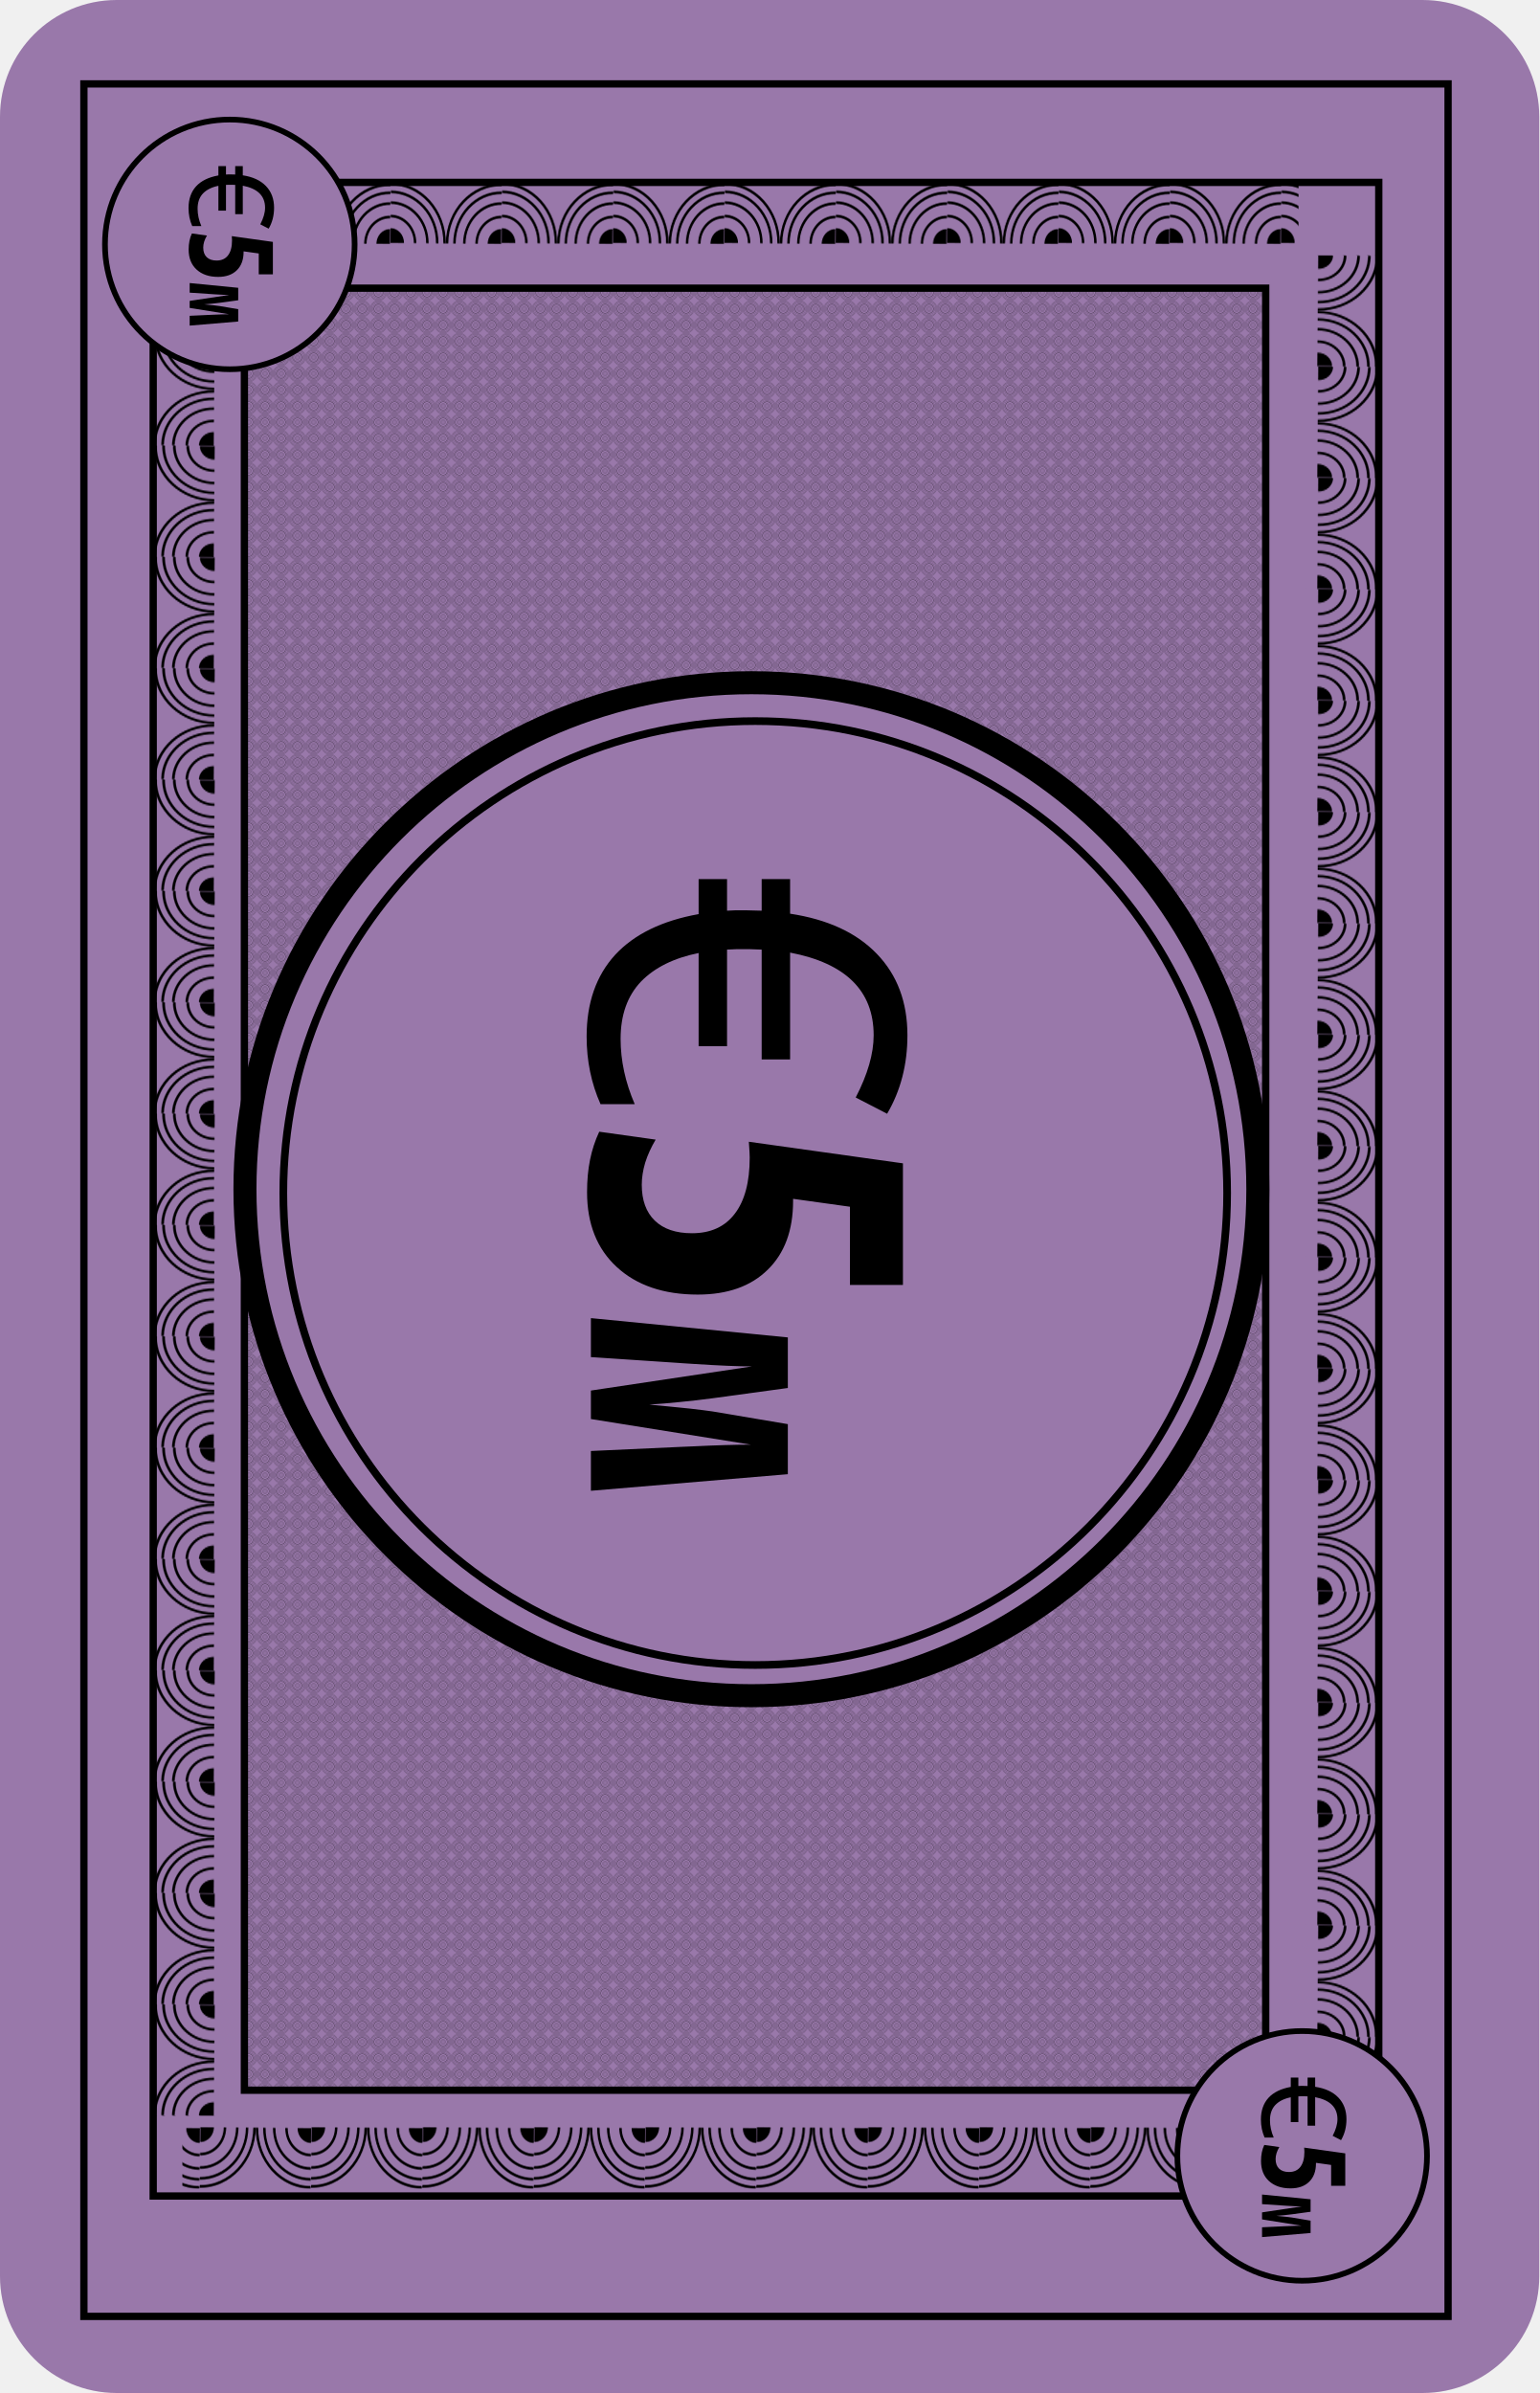
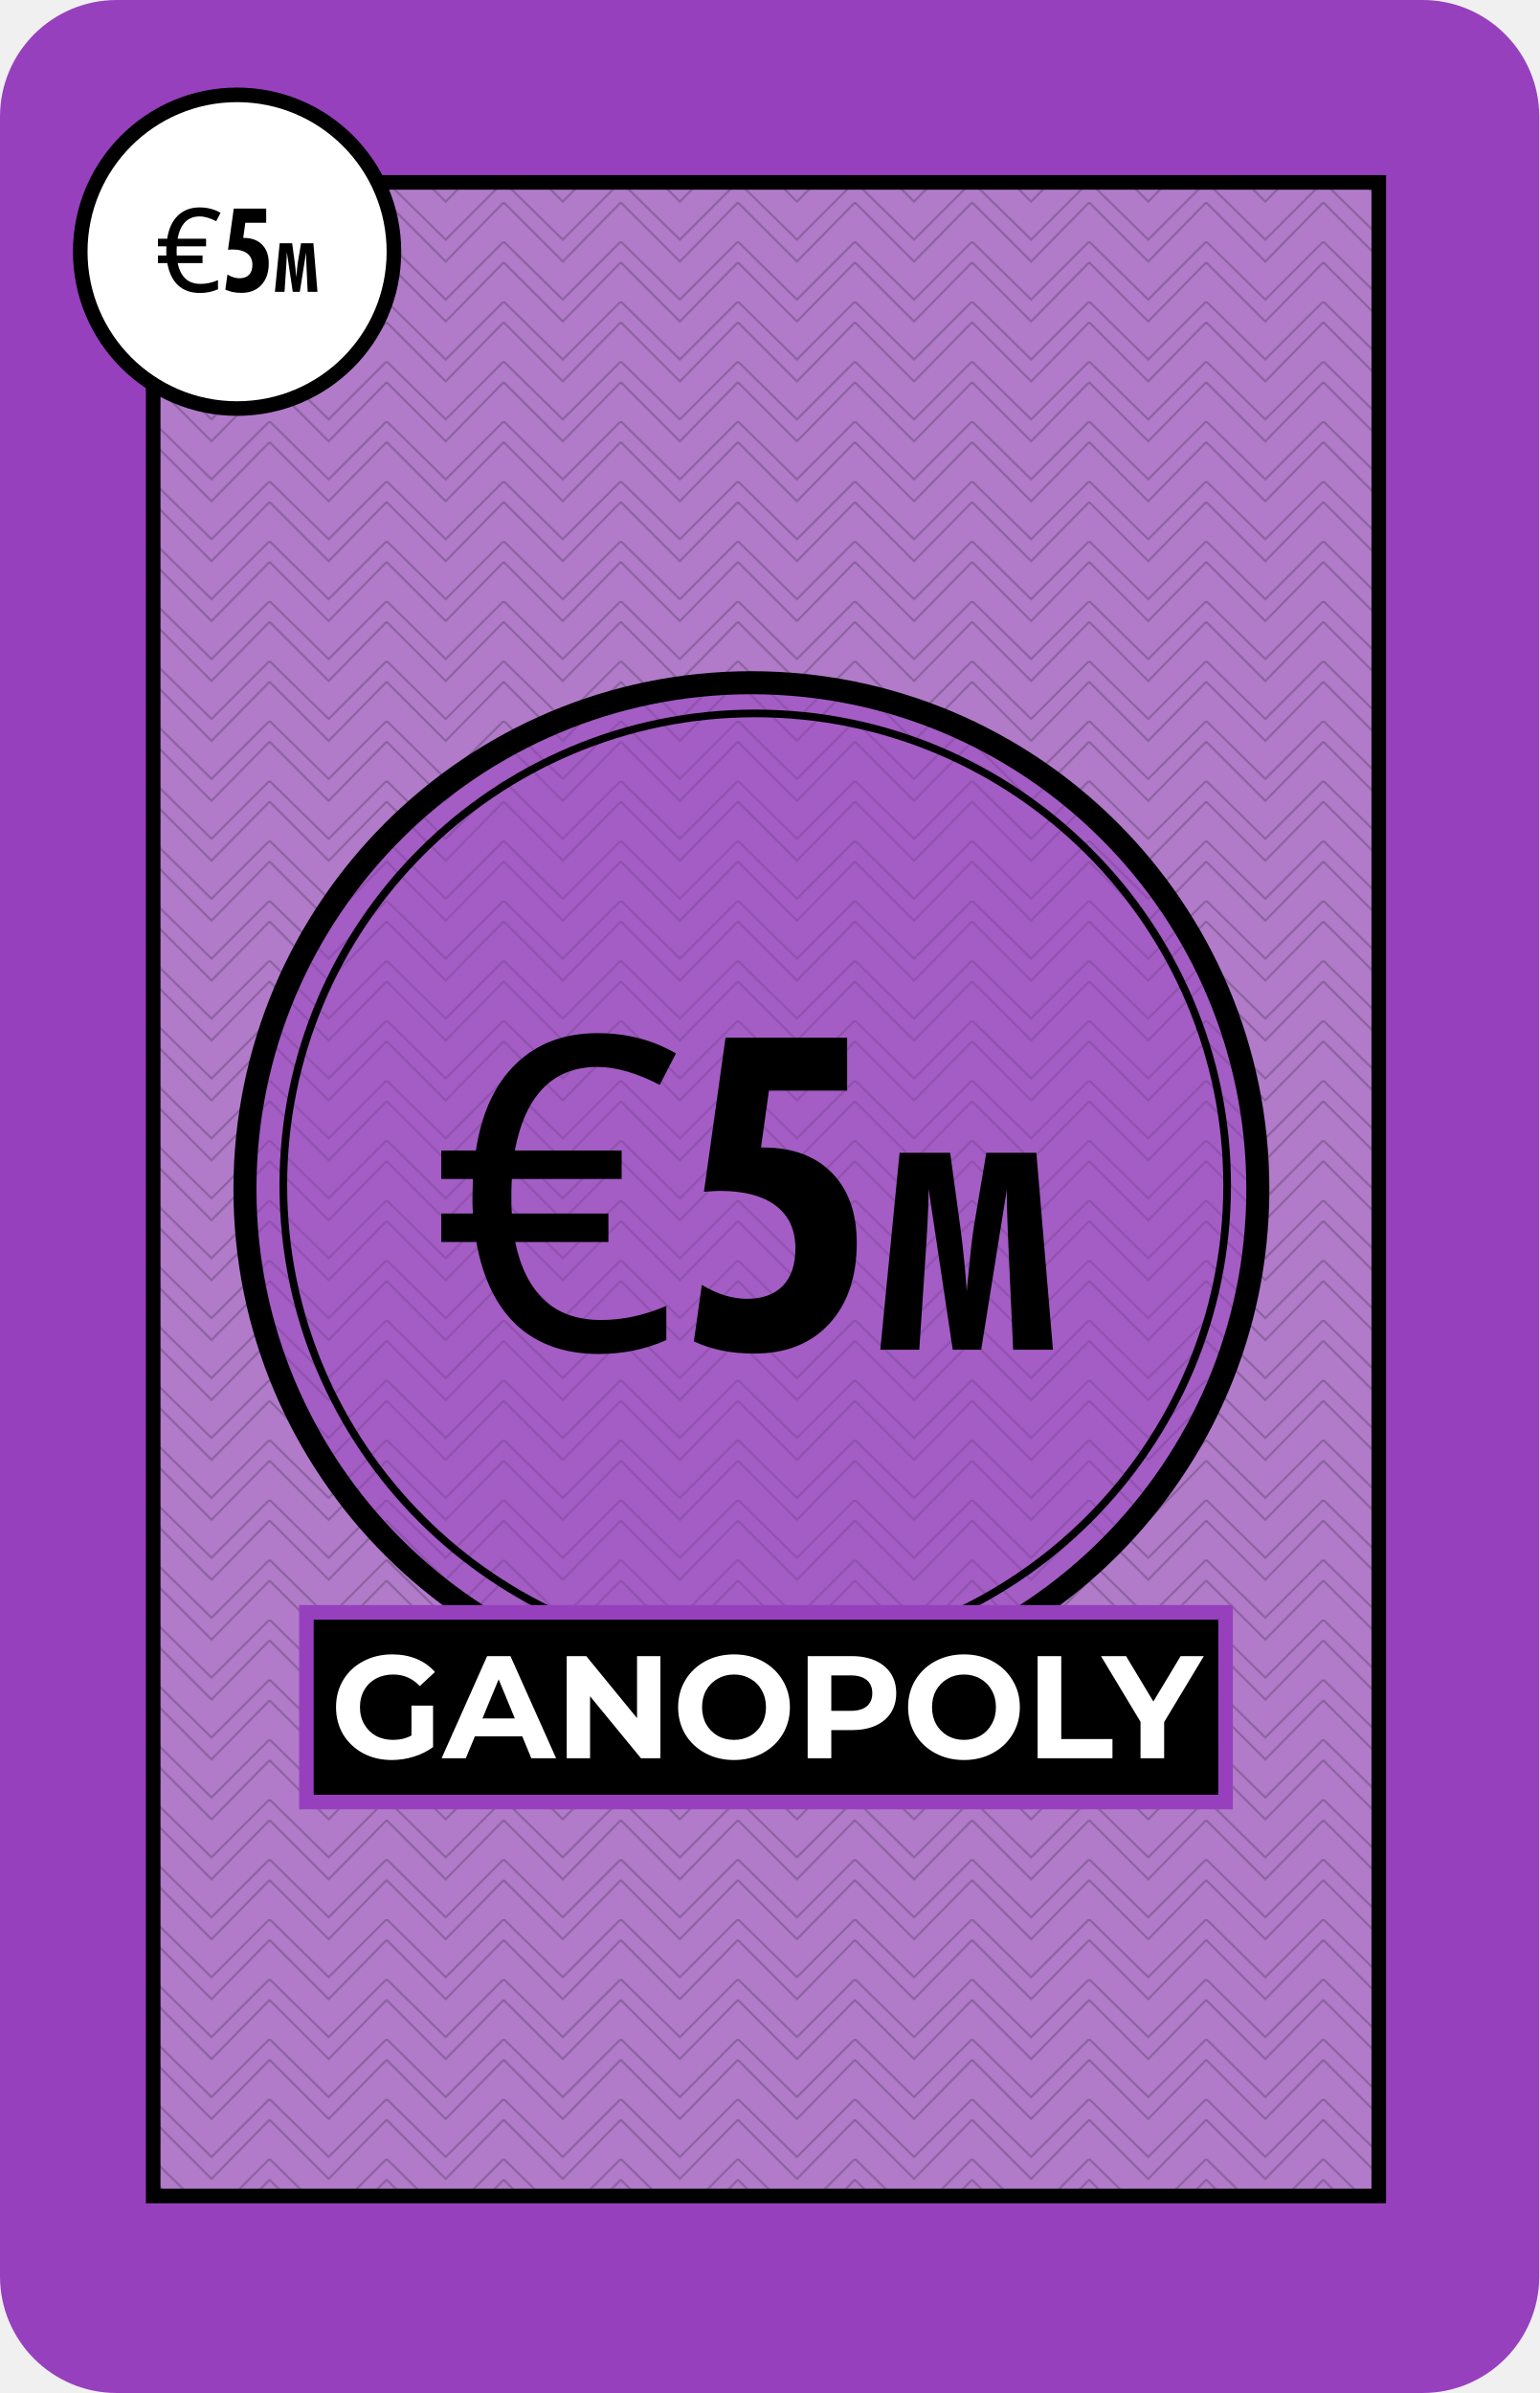
- <svg xmlns="http://www.w3.org/2000/svg" width="211" height="328" viewBox="0 0 211 328" fill="none">
-   <rect x="1.43373e-05" y="9.2231e-06" width="211" height="328" rx="16" fill="#9978AA" />
-   <rect x="11.5" y="11.5" width="187" height="306" fill="#9978AA" stroke="black" />
-   <rect x="21" y="25" width="168" height="276" fill="#9978AA" stroke="black" />
-   <rect x="189" y="35" width="255" height="10" transform="rotate(90 189 35)" fill="url(#pattern0_118_1603)" />
-   <rect x="21" y="290" width="255" height="10" transform="rotate(-90 21.0003 290)" fill="url(#pattern1_118_1603)" />
-   <rect x="23" y="25" width="155" height="10" fill="url(#pattern2_118_1603)" />
-   <rect x="180" y="300" width="155" height="10" transform="rotate(-180 180 300)" fill="url(#pattern3_118_1603)" />
-   <rect x="33.5" y="39.5" width="140" height="247" fill="url(#pattern4_118_1603)" stroke="black" />
-   <circle cx="178.5" cy="295.5" r="17.111" transform="rotate(90 178.5 295.5)" fill="#9978AA" stroke="black" stroke-width="0.778" />
-   <path d="M183.336 290.475C183.336 288.85 182.318 287.842 180.281 287.452L180.281 291.358L179.242 291.358L179.242 287.342L178.805 287.327L178.32 287.327L177.977 287.342L177.977 290.874L176.938 290.874L176.938 287.467C176.031 287.65 175.328 287.999 174.828 288.514C174.333 289.035 174.086 289.733 174.086 290.608C174.086 291.4 174.258 292.194 174.602 292.991L173.352 292.991C173.013 292.23 172.844 291.408 172.844 290.522C172.844 289.293 173.19 288.298 173.883 287.538C174.581 286.783 175.599 286.285 176.938 286.046L176.938 284.764L177.977 284.764L177.977 285.921L178.305 285.905L178.633 285.905L179.242 285.921L179.242 284.764L180.281 284.764L180.281 286.03C181.656 286.238 182.714 286.728 183.453 287.499C184.198 288.27 184.57 289.262 184.57 290.475C184.57 291.543 184.323 292.499 183.828 293.342L182.68 292.749C183.117 291.905 183.336 291.147 183.336 290.475ZM173.305 293.999L175.367 294.288C175.201 294.569 175.073 294.85 174.984 295.132C174.901 295.413 174.859 295.681 174.859 295.936C174.859 296.504 175.018 296.941 175.336 297.249C175.654 297.556 176.107 297.71 176.695 297.71C177.378 297.71 177.898 297.473 178.258 296.999C178.622 296.525 178.805 295.84 178.805 294.944C178.805 294.845 178.797 294.691 178.781 294.483C178.781 294.436 178.779 294.397 178.773 294.366L184.406 295.155L184.406 299.6L182.469 299.6L182.469 296.741L180.391 296.452L180.391 296.53C180.391 297.603 180.081 298.441 179.461 299.046C178.846 299.65 177.995 299.952 176.906 299.952C175.661 299.952 174.674 299.616 173.945 298.944C173.221 298.277 172.859 297.366 172.859 296.21C172.859 295.777 172.896 295.382 172.969 295.022C173.042 294.663 173.154 294.322 173.305 293.999ZM173 300.796L179.654 301.448L179.654 303.157L177.115 303.503C176.729 303.555 176.359 303.597 176.003 303.631C175.651 303.667 175.308 303.696 174.973 303.717C175.56 303.772 176.021 303.818 176.359 303.854C176.699 303.894 176.951 303.926 177.115 303.95L179.654 304.378L179.654 306.069L173 306.63L173 305.285L176.09 305.144C176.163 305.141 176.272 305.136 176.418 305.13C177.226 305.091 177.888 305.071 178.405 305.071L173 304.205L173 303.243L178.441 302.428C177.989 302.428 177.342 302.4 176.5 302.346C176.309 302.334 176.166 302.324 176.072 302.318L173 302.113L173 300.796Z" fill="black" />
-   <circle cx="31.5" cy="33.5" r="17.111" transform="rotate(90 31.5 33.5)" fill="#9978AA" stroke="black" stroke-width="0.778" />
-   <path d="M36.336 28.475C36.336 26.85 35.318 25.843 33.281 25.452L33.281 29.358L32.242 29.358L32.242 25.343L31.805 25.327L31.32 25.327L30.977 25.343L30.977 28.874L29.938 28.874L29.938 25.468C29.031 25.65 28.328 25.999 27.828 26.514C27.333 27.035 27.086 27.733 27.086 28.608C27.086 29.4 27.258 30.194 27.602 30.991L26.352 30.991C26.013 30.23 25.844 29.408 25.844 28.522C25.844 27.293 26.19 26.298 26.883 25.538C27.581 24.783 28.599 24.285 29.938 24.046L29.938 22.764L30.977 22.764L30.977 23.921L31.305 23.905L31.633 23.905L32.242 23.921L32.242 22.764L33.281 22.764L33.281 24.03C34.656 24.238 35.714 24.728 36.453 25.499C37.198 26.27 37.57 27.262 37.57 28.475C37.57 29.543 37.323 30.499 36.828 31.343L35.68 30.749C36.117 29.905 36.336 29.147 36.336 28.475ZM26.305 31.999L28.367 32.288C28.201 32.569 28.073 32.85 27.984 33.132C27.901 33.413 27.859 33.681 27.859 33.936C27.859 34.504 28.018 34.941 28.336 35.249C28.654 35.556 29.107 35.71 29.695 35.71C30.378 35.71 30.898 35.473 31.258 34.999C31.622 34.525 31.805 33.84 31.805 32.944C31.805 32.845 31.797 32.691 31.781 32.483C31.781 32.436 31.779 32.397 31.773 32.366L37.406 33.155L37.406 37.6L35.469 37.6L35.469 34.741L33.391 34.452L33.391 34.53C33.391 35.603 33.081 36.441 32.461 37.046C31.846 37.65 30.995 37.952 29.906 37.952C28.662 37.952 27.674 37.616 26.945 36.944C26.221 36.277 25.859 35.366 25.859 34.21C25.859 33.777 25.896 33.382 25.969 33.022C26.042 32.663 26.154 32.322 26.305 31.999ZM26 38.796L32.654 39.448L32.654 41.157L30.115 41.503C29.729 41.555 29.359 41.597 29.003 41.631C28.651 41.667 28.308 41.696 27.973 41.718C28.56 41.772 29.021 41.818 29.359 41.854C29.699 41.894 29.951 41.926 30.115 41.95L32.654 42.378L32.654 44.069L26 44.63L26 43.285L29.09 43.144C29.163 43.141 29.272 43.136 29.418 43.13C30.226 43.091 30.889 43.071 31.405 43.071L26 42.205L26 41.243L31.441 40.428C30.989 40.428 30.342 40.4 29.5 40.346C29.309 40.334 29.166 40.324 29.072 40.318L26 40.113L26 38.796Z" fill="black" />
-   <circle cx="103" cy="163" r="69.422" transform="rotate(90 103 163)" fill="#9978AA" stroke="black" stroke-width="3.156" />
-   <path d="M168.214 163.526C168.214 199.253 139.253 228.215 103.526 228.215C67.799 228.215 38.837 199.253 38.837 163.526C38.837 127.8 67.799 98.838 103.526 98.838C139.253 98.838 168.214 127.8 168.214 163.526Z" stroke="black" stroke-width="1.052" />
-   <path d="M119.76 141.906C119.76 135.812 115.941 132.033 108.305 130.568L108.305 145.216L104.408 145.216L104.408 130.158L102.768 130.099L100.951 130.099L99.662 130.158L99.662 143.4L95.766 143.4L95.766 130.627C92.367 131.31 89.731 132.619 87.856 134.552C86 136.505 85.072 139.123 85.072 142.404C85.072 145.373 85.717 148.351 87.006 151.339L82.318 151.339C81.049 148.488 80.414 145.402 80.414 142.082C80.414 137.472 81.713 133.742 84.311 130.89C86.928 128.058 90.746 126.193 95.766 125.294L95.766 120.49L99.662 120.49L99.662 124.826L100.893 124.767L102.123 124.767L104.408 124.826L104.408 120.49L108.305 120.49L108.305 125.236C113.461 126.017 117.426 127.853 120.199 130.744C122.992 133.634 124.389 137.355 124.389 141.906C124.389 145.91 123.461 149.494 121.605 152.658L117.299 150.431C118.939 147.267 119.76 144.425 119.76 141.906ZM82.143 155.119L89.877 156.203C89.252 157.257 88.773 158.312 88.441 159.367C88.129 160.421 87.973 161.427 87.973 162.384C87.973 164.513 88.568 166.154 89.76 167.306C90.951 168.459 92.65 169.035 94.857 169.035C97.416 169.035 99.369 168.146 100.717 166.369C102.084 164.591 102.768 162.023 102.768 158.664C102.768 158.293 102.738 157.716 102.68 156.935C102.68 156.759 102.67 156.613 102.65 156.496L123.773 159.455L123.773 176.125L116.508 176.125L116.508 165.402L108.715 164.318L108.715 164.611C108.715 168.634 107.553 171.779 105.229 174.044C102.924 176.31 99.731 177.443 95.648 177.443C90.981 177.443 87.279 176.183 84.545 173.664C81.83 171.164 80.473 167.746 80.473 163.41C80.473 161.789 80.609 160.304 80.883 158.957C81.156 157.609 81.576 156.33 82.143 155.119ZM81 180.67L107.995 183.314L107.995 190.247L97.696 191.652C96.131 191.862 94.627 192.035 93.185 192.17C91.755 192.318 90.362 192.435 89.006 192.521C91.385 192.743 93.259 192.928 94.627 193.076C96.007 193.236 97.031 193.366 97.696 193.464L107.995 195.202L107.995 202.062L81 204.336L81 198.882L93.536 198.309C93.832 198.296 94.275 198.278 94.867 198.253C98.146 198.093 100.833 198.013 102.929 198.013L81 194.5L81 190.599L103.077 187.289C101.24 187.289 98.614 187.178 95.2 186.956C94.423 186.907 93.844 186.87 93.462 186.845L81 186.013L81 180.67Z" fill="black" />
+ <svg xmlns="http://www.w3.org/2000/svg" xmlns:xlink="http://www.w3.org/1999/xlink" width="211" height="328" viewBox="0 0 211 328" fill="none">
+   <rect x="1.43373e-05" y="9.2231e-06" width="211" height="328" rx="16" fill="#9740BE" />
+   <rect x="21" y="25" width="168" height="276" fill="#B88ACD" fill-opacity="0.8" />
+   <rect x="21" y="25" width="168" height="276" fill="url(#pattern0_129_2301)" />
+   <rect x="21" y="25" width="168" height="276" stroke="black" stroke-width="2" />
+   <path d="M54 34.5C54 46.374 44.374 56 32.5 56C20.626 56 11 46.374 11 34.5C11 22.626 20.626 13 32.5 13C44.374 13 54 22.626 54 34.5Z" fill="white" stroke="black" stroke-width="2" />
+   <path d="M27.364 29.664C25.739 29.664 24.731 30.682 24.34 32.719L28.247 32.719L28.247 33.758L24.231 33.758L24.215 34.195L24.215 34.68L24.231 35.023L27.762 35.023L27.762 36.062L24.356 36.062C24.538 36.969 24.887 37.672 25.403 38.172C25.924 38.667 26.622 38.914 27.497 38.914C28.288 38.914 29.083 38.742 29.88 38.398L29.88 39.648C29.119 39.987 28.296 40.156 27.411 40.156C26.182 40.156 25.187 39.81 24.426 39.117C23.671 38.419 23.174 37.401 22.934 36.062L21.653 36.062L21.653 35.023L22.809 35.023L22.794 34.695L22.794 34.367L22.809 33.758L21.653 33.758L21.653 32.719L22.919 32.719C23.127 31.344 23.616 30.287 24.387 29.547C25.158 28.802 26.15 28.43 27.364 28.43C28.432 28.43 29.387 28.677 30.231 29.172L29.637 30.32C28.794 29.883 28.036 29.664 27.364 29.664ZM30.887 39.695L31.176 37.633C31.458 37.8 31.739 37.927 32.02 38.016C32.301 38.099 32.57 38.141 32.825 38.141C33.393 38.141 33.83 37.982 34.137 37.664C34.445 37.346 34.598 36.893 34.598 36.305C34.598 35.622 34.361 35.102 33.887 34.742C33.413 34.378 32.728 34.195 31.833 34.195C31.734 34.195 31.58 34.203 31.372 34.219C31.325 34.219 31.286 34.221 31.255 34.227L32.044 28.594L36.489 28.594L36.489 30.531L33.63 30.531L33.34 32.609L33.419 32.609C34.492 32.609 35.33 32.919 35.934 33.539C36.538 34.154 36.84 35.005 36.84 36.094C36.84 37.339 36.505 38.325 35.833 39.055C35.166 39.779 34.255 40.141 33.098 40.141C32.666 40.141 32.27 40.104 31.911 40.031C31.551 39.958 31.21 39.846 30.887 39.695ZM37.685 40L38.337 33.346L40.046 33.346L40.392 35.885C40.444 36.271 40.486 36.641 40.52 36.997C40.556 37.349 40.585 37.693 40.606 38.027C40.661 37.44 40.706 36.978 40.743 36.641C40.782 36.301 40.814 36.049 40.839 35.885L41.267 33.346L42.958 33.346L43.518 40L42.174 40L42.033 36.91C42.029 36.837 42.025 36.728 42.019 36.582C41.979 35.774 41.96 35.112 41.96 34.595L41.094 40L40.132 40L39.316 34.559C39.316 35.011 39.289 35.658 39.234 36.5C39.222 36.691 39.213 36.834 39.207 36.928L39.002 40L37.685 40Z" fill="black" />
+   <circle cx="103" cy="163" r="69.422" fill="#9740BE" fill-opacity="0.5" stroke="black" stroke-width="3.156" />
+   <path d="M103.526 97.786C139.253 97.786 168.214 126.748 168.214 162.475C168.214 198.201 139.253 227.163 103.526 227.163C67.799 227.163 38.837 198.201 38.837 162.475C38.837 126.748 67.799 97.786 103.526 97.786Z" stroke="black" stroke-width="1.052" />
+   <path d="M81.906 146.24C75.812 146.24 72.033 150.059 70.568 157.695L85.216 157.695L85.216 161.592L70.158 161.592L70.099 163.232L70.099 165.049L70.158 166.338L83.4 166.338L83.4 170.234L70.627 170.234C71.31 173.633 72.619 176.27 74.552 178.145C76.505 180 79.123 180.928 82.404 180.928C85.373 180.928 88.351 180.283 91.34 178.994L91.34 183.682C88.488 184.951 85.402 185.586 82.082 185.586C77.472 185.586 73.742 184.287 70.89 181.689C68.058 179.072 66.193 175.254 65.295 170.234L60.49 170.234L60.49 166.338L64.826 166.338L64.767 165.107L64.767 163.877L64.826 161.592L60.49 161.592L60.49 157.695L65.236 157.695C66.017 152.539 67.853 148.574 70.744 145.801C73.634 143.008 77.355 141.611 81.906 141.611C85.91 141.611 89.494 142.539 92.658 144.395L90.431 148.701C87.267 147.061 84.425 146.24 81.906 146.24ZM95.119 183.857L96.203 176.123C97.257 176.748 98.312 177.227 99.367 177.559C100.422 177.871 101.427 178.027 102.384 178.027C104.513 178.027 106.154 177.432 107.306 176.24C108.459 175.049 109.035 173.35 109.035 171.143C109.035 168.584 108.146 166.631 106.369 165.283C104.591 163.916 102.023 163.232 98.664 163.232C98.293 163.232 97.716 163.262 96.935 163.32C96.759 163.32 96.613 163.33 96.496 163.35L99.455 142.227L116.125 142.227L116.125 149.492L105.402 149.492L104.318 157.285L104.611 157.285C108.634 157.285 111.779 158.447 114.045 160.772C116.31 163.076 117.443 166.27 117.443 170.352C117.443 175.02 116.183 178.721 113.664 181.455C111.164 184.17 107.746 185.527 103.41 185.527C101.789 185.527 100.304 185.391 98.957 185.117C97.609 184.844 96.33 184.424 95.119 183.857ZM120.67 185L123.314 158.005L130.247 158.005L131.653 168.304C131.862 169.869 132.035 171.373 132.17 172.815C132.318 174.245 132.435 175.638 132.522 176.994C132.743 174.615 132.928 172.741 133.076 171.373C133.236 169.993 133.366 168.97 133.465 168.304L135.203 158.005L142.062 158.005L144.336 185L138.882 185L138.309 172.464C138.296 172.168 138.278 171.725 138.253 171.133C138.093 167.854 138.013 165.167 138.013 163.071L134.5 185L130.599 185L127.289 162.923C127.289 164.76 127.178 167.386 126.956 170.8C126.907 171.577 126.87 172.156 126.845 172.538L126.013 185L120.67 185Z" fill="black" />
+   <rect x="42" y="221" width="126" height="26" fill="black" stroke="#9740BE" stroke-width="2" />
+   <path d="M56.403 233.78H59.363V239.46C58.603 240.033 57.723 240.473 56.723 240.78C55.723 241.087 54.717 241.24 53.703 241.24C52.25 241.24 50.943 240.933 49.783 240.32C48.623 239.693 47.71 238.833 47.043 237.74C46.39 236.633 46.063 235.387 46.063 234C46.063 232.613 46.39 231.373 47.043 230.28C47.71 229.173 48.63 228.313 49.803 227.7C50.977 227.073 52.297 226.76 53.763 226.76C54.99 226.76 56.103 226.967 57.103 227.38C58.103 227.793 58.943 228.393 59.623 229.18L57.543 231.1C56.543 230.047 55.337 229.52 53.923 229.52C53.03 229.52 52.237 229.707 51.543 230.08C50.85 230.453 50.31 230.98 49.923 231.66C49.537 232.34 49.343 233.12 49.343 234C49.343 234.867 49.537 235.64 49.923 236.32C50.31 237 50.843 237.533 51.523 237.92C52.217 238.293 53.003 238.48 53.883 238.48C54.817 238.48 55.657 238.28 56.403 237.88V233.78ZM71.593 238H65.093L63.853 241H60.533L66.773 227H69.973L76.233 241H72.833L71.593 238ZM70.573 235.54L68.353 230.18L66.133 235.54H70.573ZM90.525 227V241H87.865L80.885 232.5V241H77.685V227H80.365L87.325 235.5V227H90.525ZM100.618 241.24C99.164 241.24 97.851 240.927 96.678 240.3C95.518 239.673 94.604 238.813 93.938 237.72C93.284 236.613 92.958 235.373 92.958 234C92.958 232.627 93.284 231.393 93.938 230.3C94.604 229.193 95.518 228.327 96.678 227.7C97.851 227.073 99.164 226.76 100.618 226.76C102.071 226.76 103.378 227.073 104.538 227.7C105.698 228.327 106.611 229.193 107.278 230.3C107.944 231.393 108.278 232.627 108.278 234C108.278 235.373 107.944 236.613 107.278 237.72C106.611 238.813 105.698 239.673 104.538 240.3C103.378 240.927 102.071 241.24 100.618 241.24ZM100.618 238.48C101.444 238.48 102.191 238.293 102.858 237.92C103.524 237.533 104.044 237 104.418 236.32C104.804 235.64 104.998 234.867 104.998 234C104.998 233.133 104.804 232.36 104.418 231.68C104.044 231 103.524 230.473 102.858 230.1C102.191 229.713 101.444 229.52 100.618 229.52C99.791 229.52 99.044 229.713 98.378 230.1C97.711 230.473 97.184 231 96.798 231.68C96.424 232.36 96.238 233.133 96.238 234C96.238 234.867 96.424 235.64 96.798 236.32C97.184 237 97.711 237.533 98.378 237.92C99.044 238.293 99.791 238.48 100.618 238.48ZM116.773 227C118.013 227 119.086 227.207 119.993 227.62C120.913 228.033 121.619 228.62 122.113 229.38C122.606 230.14 122.853 231.04 122.853 232.08C122.853 233.107 122.606 234.007 122.113 234.78C121.619 235.54 120.913 236.127 119.993 236.54C119.086 236.94 118.013 237.14 116.773 237.14H113.953V241H110.713V227H116.773ZM116.593 234.5C117.566 234.5 118.306 234.293 118.813 233.88C119.319 233.453 119.573 232.853 119.573 232.08C119.573 231.293 119.319 230.693 118.813 230.28C118.306 229.853 117.566 229.64 116.593 229.64H113.953V234.5H116.593ZM132.141 241.24C130.688 241.24 129.375 240.927 128.201 240.3C127.041 239.673 126.128 238.813 125.461 237.72C124.808 236.613 124.481 235.373 124.481 234C124.481 232.627 124.808 231.393 125.461 230.3C126.128 229.193 127.041 228.327 128.201 227.7C129.375 227.073 130.688 226.76 132.141 226.76C133.595 226.76 134.901 227.073 136.061 227.7C137.221 228.327 138.135 229.193 138.801 230.3C139.468 231.393 139.801 232.627 139.801 234C139.801 235.373 139.468 236.613 138.801 237.72C138.135 238.813 137.221 239.673 136.061 240.3C134.901 240.927 133.595 241.24 132.141 241.24ZM132.141 238.48C132.968 238.48 133.715 238.293 134.381 237.92C135.048 237.533 135.568 237 135.941 236.32C136.328 235.64 136.521 234.867 136.521 234C136.521 233.133 136.328 232.36 135.941 231.68C135.568 231 135.048 230.473 134.381 230.1C133.715 229.713 132.968 229.52 132.141 229.52C131.315 229.52 130.568 229.713 129.901 230.1C129.235 230.473 128.708 231 128.321 231.68C127.948 232.36 127.761 233.133 127.761 234C127.761 234.867 127.948 235.64 128.321 236.32C128.708 237 129.235 237.533 129.901 237.92C130.568 238.293 131.315 238.48 132.141 238.48ZM142.236 227H145.476V238.36H152.496V241H142.236V227ZM159.581 236.04V241H156.341V236L150.921 227H154.361L158.101 233.22L161.841 227H165.021L159.581 236.04Z" fill="white" />
  <defs>
-     <pattern id="pattern0_118_1603" patternUnits="userSpaceOnUse" patternTransform="matrix(15.2616 0 0 10.1164 189 35)" preserveAspectRatio="none" viewBox="7.50705e-06 0 19.077 12.645" width="1" height="1">
-       <g id="pattern0_118_1603_inner">
-         <path d="M9.494 10.456C9.543 4.727 5.333 0.045 0.09 0L0.086 0.461C5.096 0.504 9.119 4.978 9.072 10.452L9.494 10.456Z" fill="black" />
-         <path d="M8.228 10.445C8.271 5.479 4.622 1.422 0.078 1.383L0.074 1.844C4.385 1.882 7.847 5.73 7.806 10.441L8.228 10.445Z" fill="black" />
-         <path d="M6.54 10.43C6.574 6.483 3.674 3.259 0.062 3.227L0.058 3.688C3.437 3.718 6.15 6.734 6.118 10.426L6.54 10.43Z" fill="black" />
-         <path d="M4.43 10.412C4.453 7.738 2.489 5.554 0.042 5.532L0.038 5.993C2.252 6.013 4.029 7.989 4.008 10.408L4.43 10.412Z" fill="black" />
-         <path d="M2.321 10.393C2.333 8.993 1.304 7.849 0.022 7.838L0 10.373L2.321 10.393Z" fill="black" />
-         <path d="M9.494 10.456C9.543 4.727 13.834 0.119 19.077 0.165L19.073 0.626C14.063 0.582 9.963 4.985 9.915 10.459L9.494 10.456Z" fill="black" />
-         <path d="M10.759 10.466C10.802 5.501 14.521 1.508 19.065 1.548L19.061 2.009C14.75 1.971 11.222 5.76 11.181 10.47L10.759 10.466Z" fill="black" />
-         <path d="M12.447 10.481C12.481 6.535 15.437 3.36 19.049 3.392L19.045 3.853C15.666 3.824 12.901 6.793 12.869 10.485L12.447 10.481Z" fill="black" />
-         <path d="M14.557 10.499C14.58 7.826 16.582 5.676 19.029 5.697L19.025 6.158C16.811 6.139 15 8.084 14.979 10.503L14.557 10.499Z" fill="black" />
-         <path d="M16.666 10.518C16.679 9.117 17.727 7.991 19.009 8.002L18.987 10.538L16.666 10.518Z" fill="black" />
-       </g>
-     </pattern>
-     <pattern id="pattern1_118_1603" patternUnits="userSpaceOnUse" patternTransform="matrix(15.2616 0 0 10.1164 21.0003 290)" preserveAspectRatio="none" viewBox="7.50705e-06 0 19.077 12.645" width="1" height="1">
-       <g id="pattern1_118_1603_inner">
-         <path d="M9.494 10.456C9.543 4.727 5.333 0.045 0.09 0L0.086 0.461C5.096 0.504 9.119 4.978 9.072 10.452L9.494 10.456Z" fill="black" />
-         <path d="M8.228 10.445C8.271 5.479 4.622 1.422 0.078 1.383L0.074 1.844C4.385 1.882 7.847 5.73 7.806 10.441L8.228 10.445Z" fill="black" />
-         <path d="M6.54 10.43C6.574 6.483 3.674 3.259 0.062 3.227L0.058 3.688C3.437 3.718 6.15 6.734 6.118 10.426L6.54 10.43Z" fill="black" />
-         <path d="M4.43 10.412C4.453 7.738 2.489 5.554 0.042 5.532L0.038 5.993C2.252 6.013 4.029 7.989 4.008 10.408L4.43 10.412Z" fill="black" />
-         <path d="M2.321 10.393C2.333 8.993 1.304 7.849 0.022 7.838L0 10.373L2.321 10.393Z" fill="black" />
-         <path d="M9.494 10.456C9.543 4.727 13.834 0.119 19.077 0.165L19.073 0.626C14.063 0.582 9.963 4.985 9.915 10.459L9.494 10.456Z" fill="black" />
-         <path d="M10.759 10.466C10.802 5.501 14.521 1.508 19.065 1.548L19.061 2.009C14.75 1.971 11.222 5.76 11.181 10.47L10.759 10.466Z" fill="black" />
-         <path d="M12.447 10.481C12.481 6.535 15.437 3.36 19.049 3.392L19.045 3.853C15.666 3.824 12.901 6.793 12.869 10.485L12.447 10.481Z" fill="black" />
-         <path d="M14.557 10.499C14.58 7.826 16.582 5.676 19.029 5.697L19.025 6.158C16.811 6.139 15 8.084 14.979 10.503L14.557 10.499Z" fill="black" />
-         <path d="M16.666 10.518C16.679 9.117 17.727 7.991 19.009 8.002L18.987 10.538L16.666 10.518Z" fill="black" />
-       </g>
-     </pattern>
-     <pattern id="pattern2_118_1603" patternUnits="userSpaceOnUse" patternTransform="matrix(15.2616 0 0 10.1164 23.0003 25)" preserveAspectRatio="none" viewBox="7.50705e-06 0 19.077 12.645" width="1" height="1">
-       <g id="pattern2_118_1603_inner">
-         <path d="M9.494 10.456C9.543 4.727 5.333 0.045 0.09 0L0.086 0.461C5.096 0.504 9.119 4.978 9.072 10.452L9.494 10.456Z" fill="black" />
-         <path d="M8.228 10.445C8.271 5.479 4.622 1.422 0.078 1.383L0.074 1.844C4.385 1.882 7.847 5.73 7.806 10.441L8.228 10.445Z" fill="black" />
-         <path d="M6.54 10.43C6.574 6.483 3.674 3.259 0.062 3.227L0.058 3.688C3.437 3.718 6.15 6.734 6.118 10.426L6.54 10.43Z" fill="black" />
-         <path d="M4.43 10.412C4.453 7.738 2.489 5.554 0.042 5.532L0.038 5.993C2.252 6.013 4.029 7.989 4.008 10.408L4.43 10.412Z" fill="black" />
-         <path d="M2.321 10.393C2.333 8.993 1.304 7.849 0.022 7.838L0 10.373L2.321 10.393Z" fill="black" />
-         <path d="M9.494 10.456C9.543 4.727 13.834 0.119 19.077 0.165L19.073 0.626C14.063 0.582 9.963 4.985 9.915 10.459L9.494 10.456Z" fill="black" />
-         <path d="M10.759 10.466C10.802 5.501 14.521 1.508 19.065 1.548L19.061 2.009C14.75 1.971 11.222 5.76 11.181 10.47L10.759 10.466Z" fill="black" />
-         <path d="M12.447 10.481C12.481 6.535 15.437 3.36 19.049 3.392L19.045 3.853C15.666 3.824 12.901 6.793 12.869 10.485L12.447 10.481Z" fill="black" />
-         <path d="M14.557 10.499C14.58 7.826 16.582 5.676 19.029 5.697L19.025 6.158C16.811 6.139 15 8.084 14.979 10.503L14.557 10.499Z" fill="black" />
-         <path d="M16.666 10.518C16.679 9.117 17.727 7.991 19.009 8.002L18.987 10.538L16.666 10.518Z" fill="black" />
-       </g>
-     </pattern>
-     <pattern id="pattern3_118_1603" patternUnits="userSpaceOnUse" patternTransform="matrix(15.2616 0 0 10.1164 180 300)" preserveAspectRatio="none" viewBox="7.50705e-06 0 19.077 12.645" width="1" height="1">
-       <g id="pattern3_118_1603_inner">
-         <path d="M9.494 10.456C9.543 4.727 5.333 0.045 0.09 0L0.086 0.461C5.096 0.504 9.119 4.978 9.072 10.452L9.494 10.456Z" fill="black" />
-         <path d="M8.228 10.445C8.271 5.479 4.622 1.422 0.078 1.383L0.074 1.844C4.385 1.882 7.847 5.73 7.806 10.441L8.228 10.445Z" fill="black" />
-         <path d="M6.54 10.43C6.574 6.483 3.674 3.259 0.062 3.227L0.058 3.688C3.437 3.718 6.15 6.734 6.118 10.426L6.54 10.43Z" fill="black" />
-         <path d="M4.43 10.412C4.453 7.738 2.489 5.554 0.042 5.532L0.038 5.993C2.252 6.013 4.029 7.989 4.008 10.408L4.43 10.412Z" fill="black" />
-         <path d="M2.321 10.393C2.333 8.993 1.304 7.849 0.022 7.838L0 10.373L2.321 10.393Z" fill="black" />
-         <path d="M9.494 10.456C9.543 4.727 13.834 0.119 19.077 0.165L19.073 0.626C14.063 0.582 9.963 4.985 9.915 10.459L9.494 10.456Z" fill="black" />
-         <path d="M10.759 10.466C10.802 5.501 14.521 1.508 19.065 1.548L19.061 2.009C14.75 1.971 11.222 5.76 11.181 10.47L10.759 10.466Z" fill="black" />
-         <path d="M12.447 10.481C12.481 6.535 15.437 3.36 19.049 3.392L19.045 3.853C15.666 3.824 12.901 6.793 12.869 10.485L12.447 10.481Z" fill="black" />
-         <path d="M14.557 10.499C14.58 7.826 16.582 5.676 19.029 5.697L19.025 6.158C16.811 6.139 15 8.084 14.979 10.503L14.557 10.499Z" fill="black" />
-         <path d="M16.666 10.518C16.679 9.117 17.727 7.991 19.009 8.002L18.987 10.538L16.666 10.518Z" fill="black" />
-       </g>
-     </pattern>
-     <pattern id="pattern4_118_1603" patternUnits="userSpaceOnUse" patternTransform="matrix(2.22 0 0 2.22 33 39)" preserveAspectRatio="none" viewBox="0 0 111 111" width="1" height="1">
-       <g id="pattern4_118_1603_inner">
-         <circle cx="55.5" cy="55.5" r="55" stroke="black" />
-         <circle cx="55.5" cy="55.5" r="47.975" stroke="black" />
-         <circle cx="55.5" cy="55.5" r="38.139" stroke="black" />
-         <circle cx="55.5" cy="55.5" r="29.709" stroke="black" />
-         <circle cx="55.5" cy="55.5" r="29.709" stroke="black" />
-         <circle cx="55.5" cy="55.5" r="17.063" stroke="black" />
-         <circle cx="55.5" cy="55.5" r="8.633" stroke="black" />
+     <pattern id="pattern0_129_2301" patternUnits="userSpaceOnUse" patternTransform="matrix(16.05 0 0 8.2125 20.894 24.8931)" preserveAspectRatio="none" viewBox="-0.354 -0.356 53.5 27.375" width="1" height="1">
+       <use xlink:href="#pattern0_129_2301_inner" transform="translate(-53.5 -27.375)" />
+       <use xlink:href="#pattern0_129_2301_inner" transform="translate(0 -27.375)" />
+       <use xlink:href="#pattern0_129_2301_inner" transform="translate(-53.5 0)" />
+       <g id="pattern0_129_2301_inner">
+         <path d="M0 0L27 26.5L53.5 0M0 9.5L27 36.5L53.5 9.5" stroke="black" stroke-opacity="0.2" />
      </g>
    </pattern>
  </defs>
</svg>
